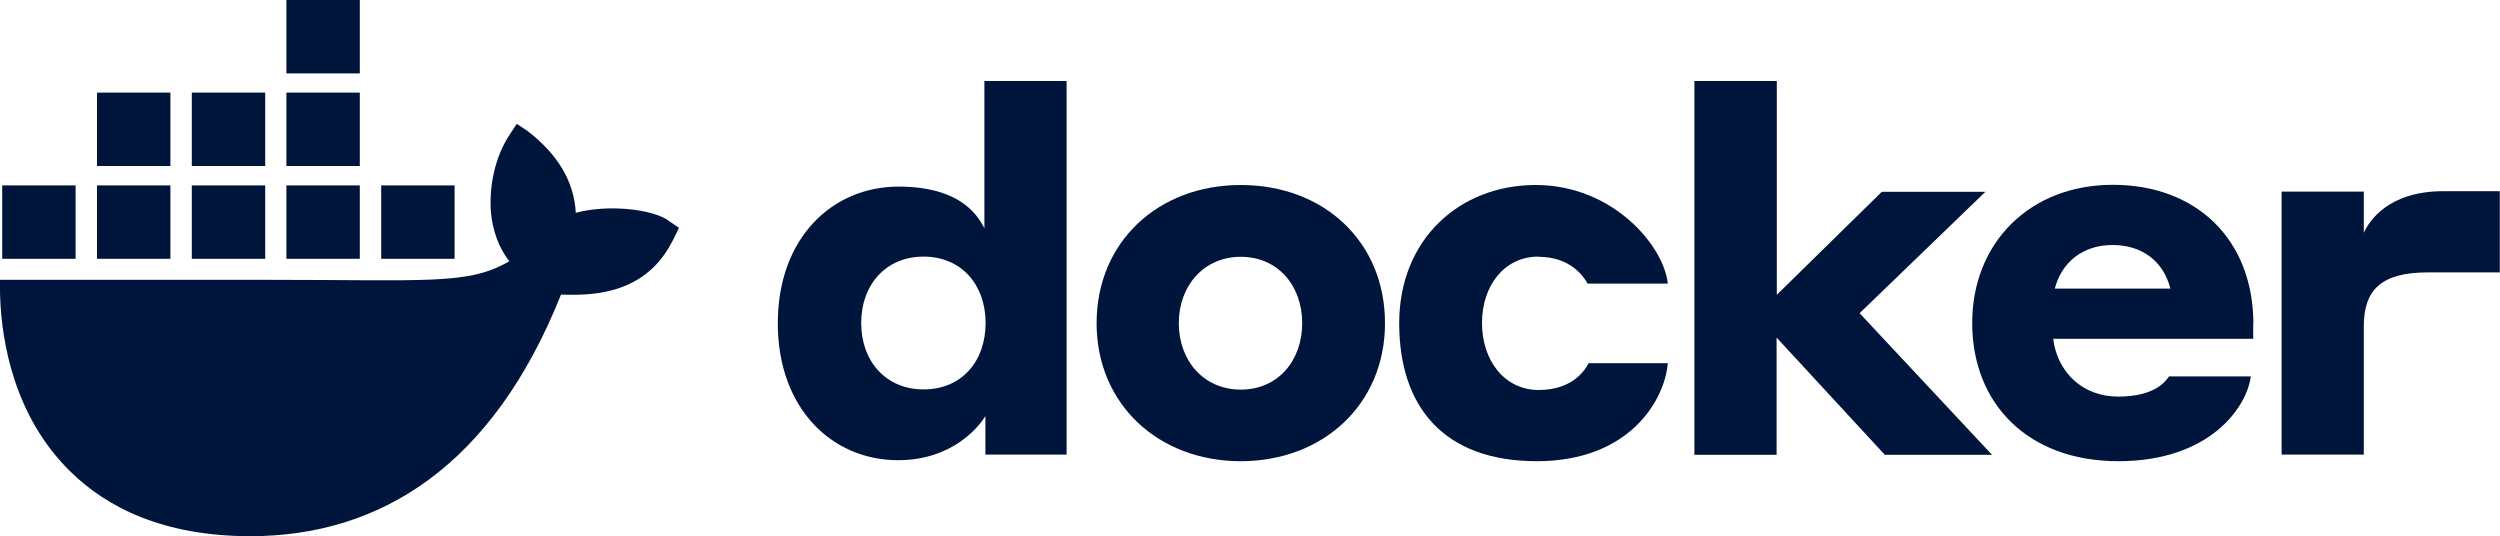
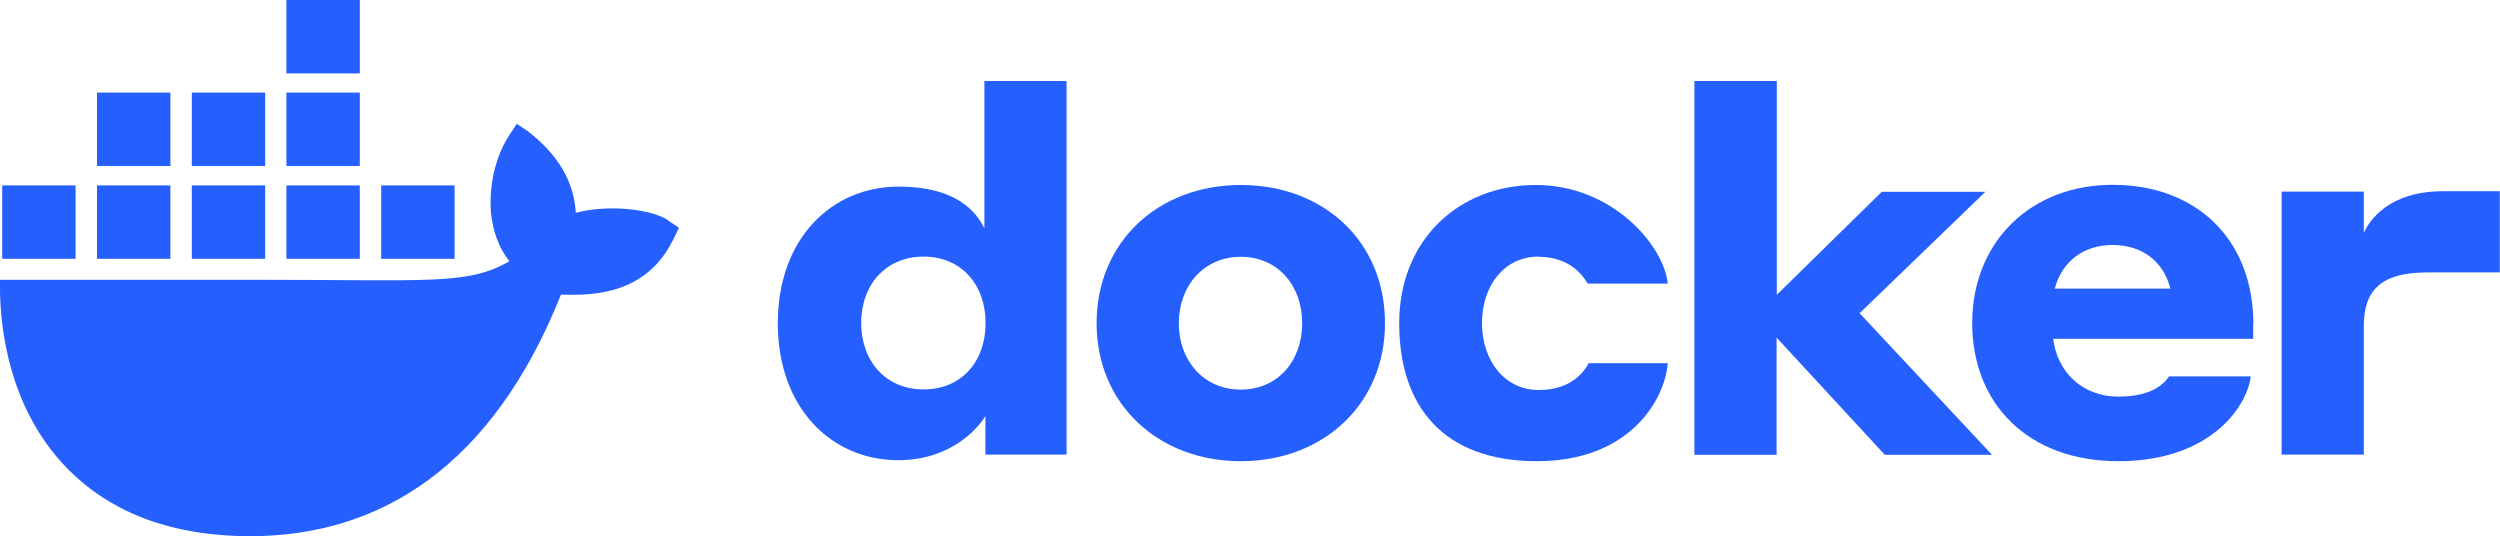
- <svg xmlns="http://www.w3.org/2000/svg" id="https://argxs.com" version="1.1" fill="#00153C" width="2500" height="536" viewBox="0 0 1250 268">
+ <svg xmlns="http://www.w3.org/2000/svg" id="https://argxs.com" version="1.1" fill="#2560FF" width="2500" height="536" viewBox="0 0 1250 268">
  <path d="M334,110.1c-8.3-5.6-30.2-8-46.1-3.7-.9-15.8-9-29.2-24-40.8l-5.5-3.7-3.7,5.6c-7.2,11-10.3,25.7-9.2,39,.8,8.2,3.7,17.4,9.2,24.1-20.7,12-39.8,9.3-124.3,9.3H0c-.4,19.1,2.7,55.8,26,85.6,2.6,3.3,5.4,6.5,8.5,9.6,19,19,47.6,32.9,90.5,33,65.4,0,121.4-35.3,155.5-120.8,11.2.2,40.8,2,55.3-26,.4-.5,3.7-7.4,3.7-7.4l-5.5-3.7h0ZM85.2,92.7h-36.7v36.7h36.7v-36.7ZM132.6,92.7h-36.7v36.7h36.7v-36.7ZM179.9,92.7h-36.7v36.7h36.7v-36.7ZM227.3,92.7h-36.7v36.7h36.7v-36.7ZM37.8,92.7H1.1v36.7h36.7v-36.7ZM85.2,46.3h-36.7v36.7h36.7v-36.7ZM132.6,46.3h-36.7v36.7h36.7v-36.7ZM179.9,46.3h-36.7v36.7h36.7v-36.7ZM179.9,0h-36.7v36.7h36.7V0Z" />
  <path d="M449.1,230.1c-33.2,0-60.2-25.9-60.2-68.5s27.2-68.3,60.4-68.3,40.6,16.8,42.9,20.8V40.5h41.1v186.8h-40.6v-19.3c-2.5,4.3-15.7,22.1-43.7,22.1ZM461.8,128.3c-19,0-31.2,14.2-31.2,33.2s12.2,33.2,31.2,33.2,31-14,31-33.2-12.2-33.2-31-33.2Z" />
  <path d="M692.5,161.6c0,40.6-31,69-72.1,69s-72.1-28.4-72.1-69,30.7-69.1,72.1-69.1,72.1,28.2,72.1,69.1ZM651.1,161.6c0-18.8-12.2-33.2-30.7-33.2s-31,14.5-31,33.2,12.4,33.2,31,33.2,30.7-14.5,30.7-33.2Z" />
  <path d="M769.2,128.3c-17,0-28.2,14.5-28.2,33.2s11.2,33.5,28.4,33.5,23.4-10.4,24.9-13.4h39.6c-1.5,18.3-19,49-65.5,49s-68.8-27.2-68.8-69,30-69.1,68.3-69.1,64,30.2,66,49.3h-40.1c-2-3.6-8.6-13.4-24.6-13.4Z" />
  <path d="M847.3,40.5h41.1v106.9l52.5-51.5h51.8l-62.9,60.7,66.2,70.8h-53.6l-54.1-58.6v58.6h-41.1V40.5Z" />
  <path d="M1126.6,162.3v7.1h-100c2,16.5,14.5,28.9,32.5,28.9s23.6-7.4,25.4-10.1h40.9c-2,15.7-20.8,42.4-66.2,42.4s-73.1-28.9-73.1-69.1,28.9-69.1,70.3-69.1,70.3,26.9,70.3,69.8ZM1027.3,144.3h57.9c-3.5-13.7-14.2-21.8-28.9-21.8s-25.4,8.4-28.9,21.8Z" />
  <path d="M1181.9,227.3h-41.1V95.8h41.1v20.6c2.8-6.1,12.4-20.8,39.8-20.8h28.2v40.6h-36c-23.1,0-32,8.6-32,26.9v64.2h0Z" />
</svg>
